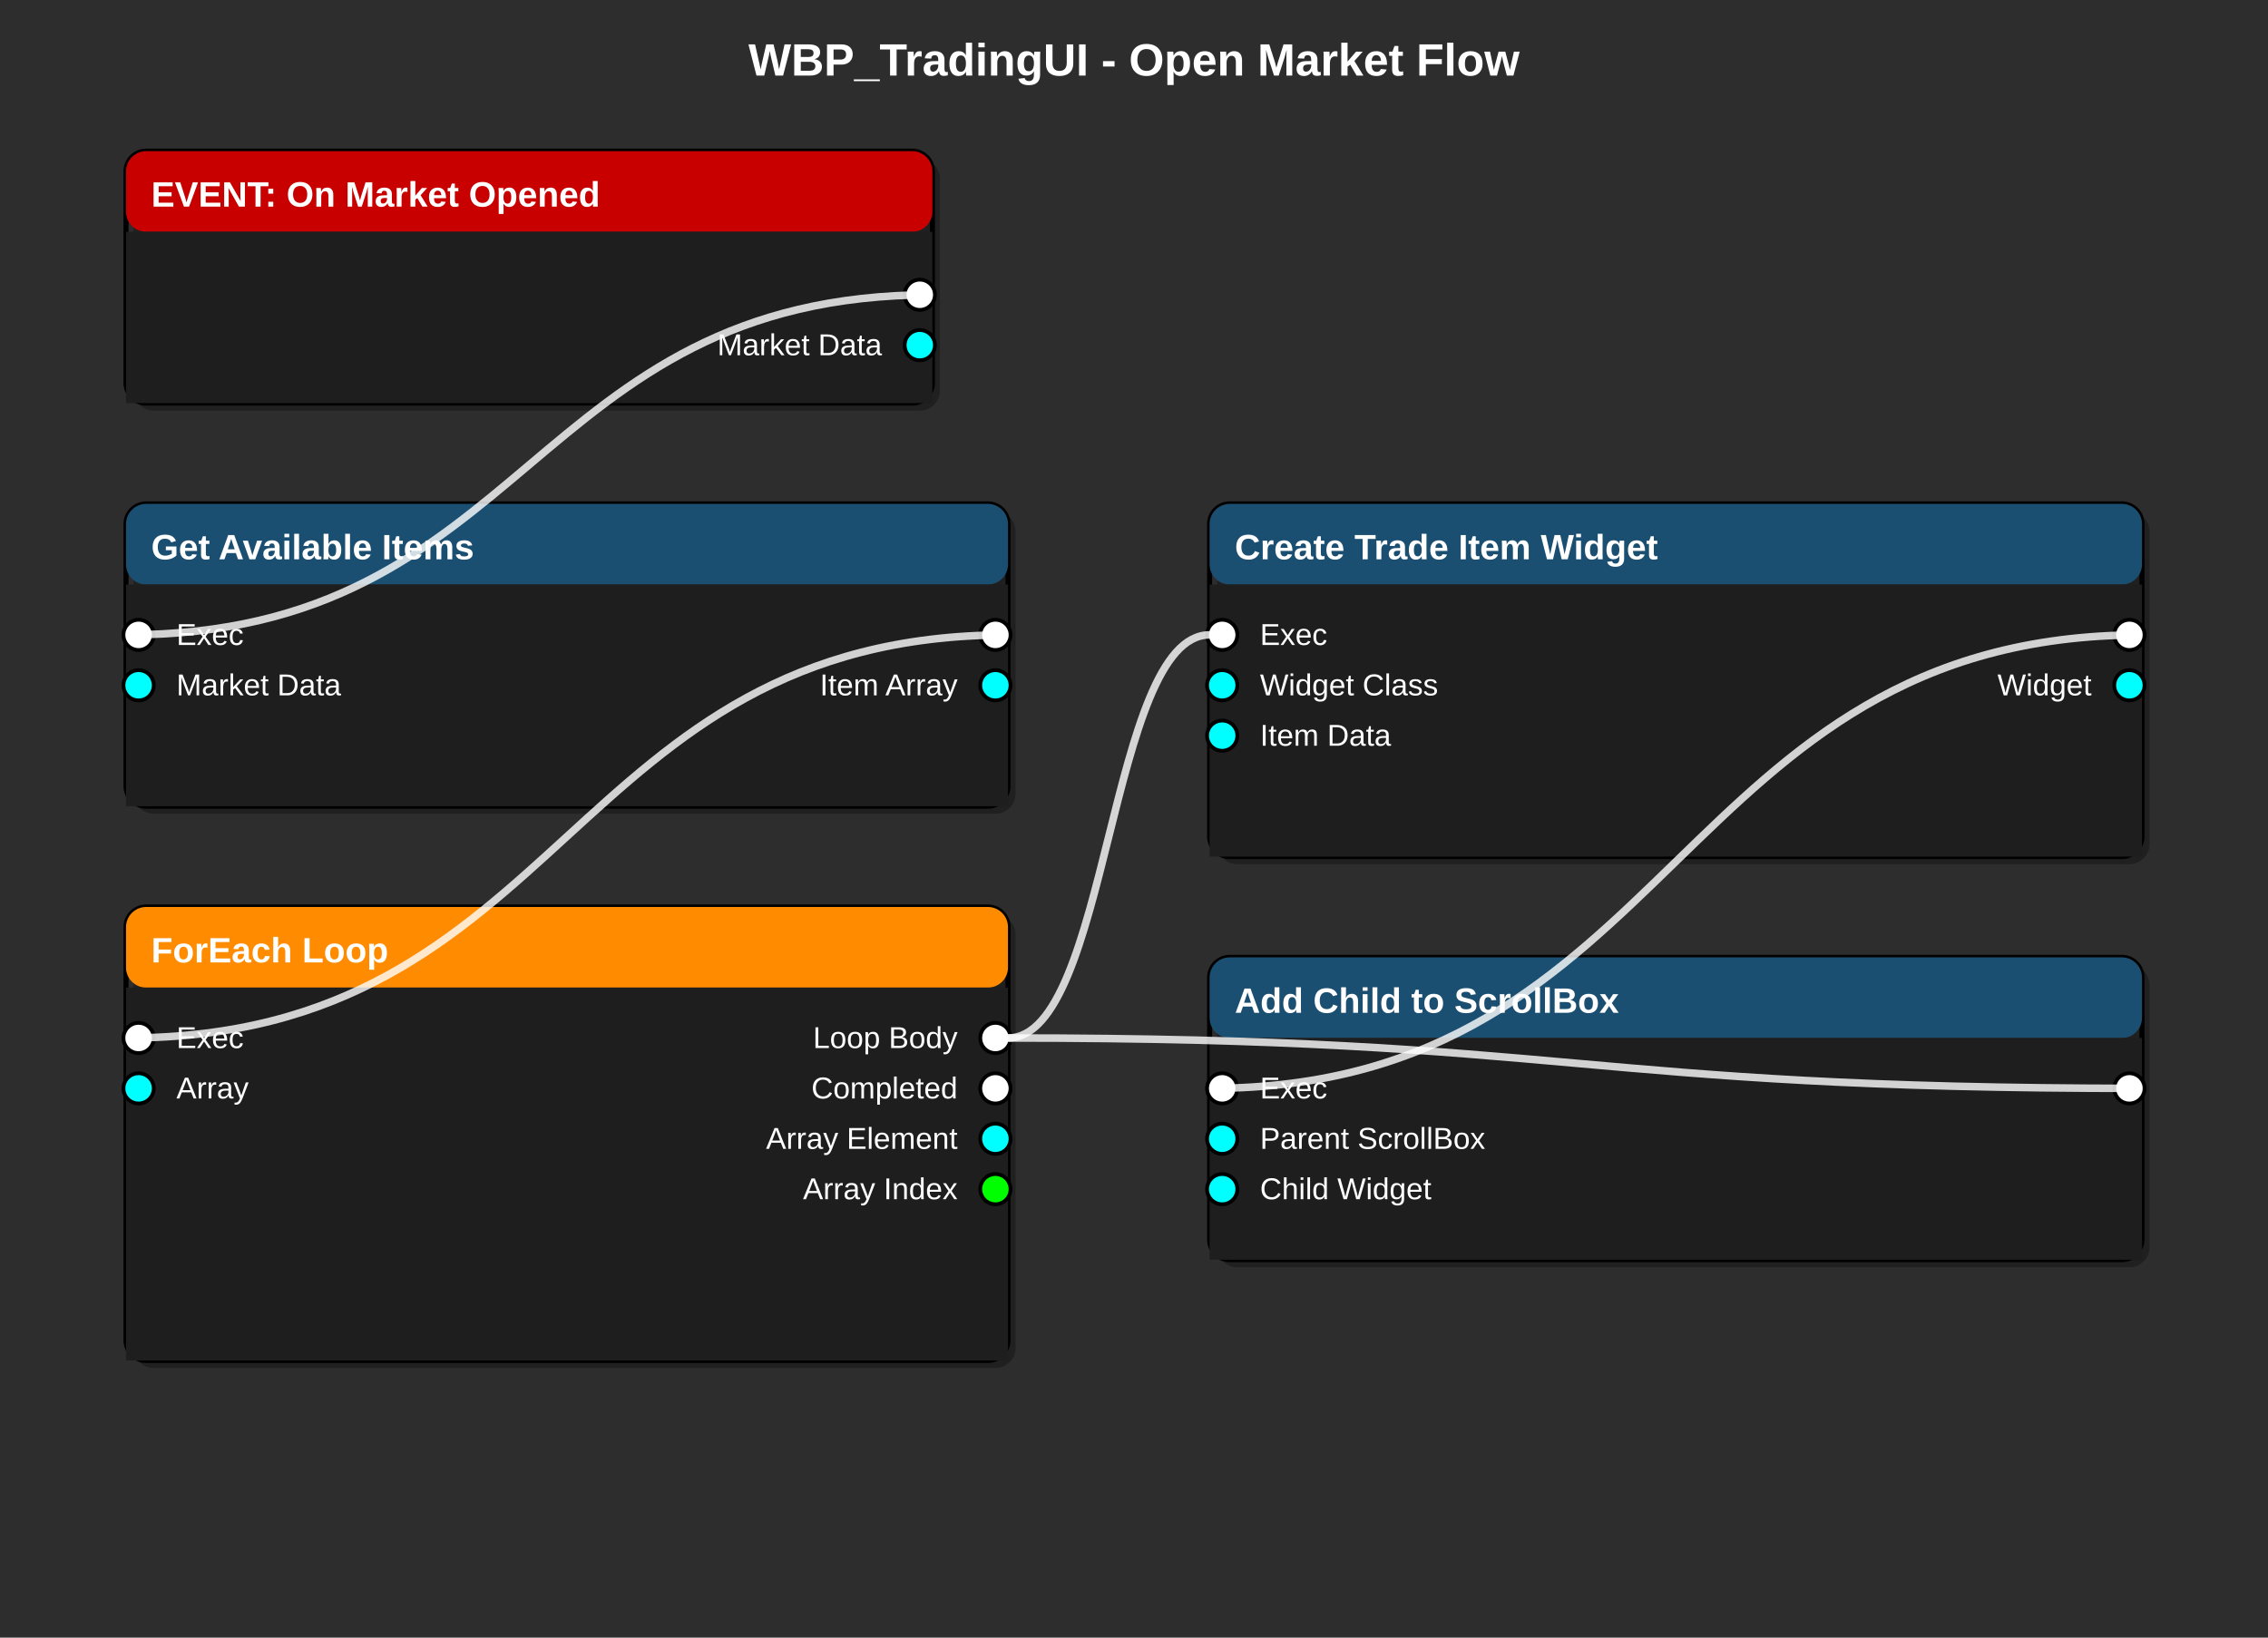
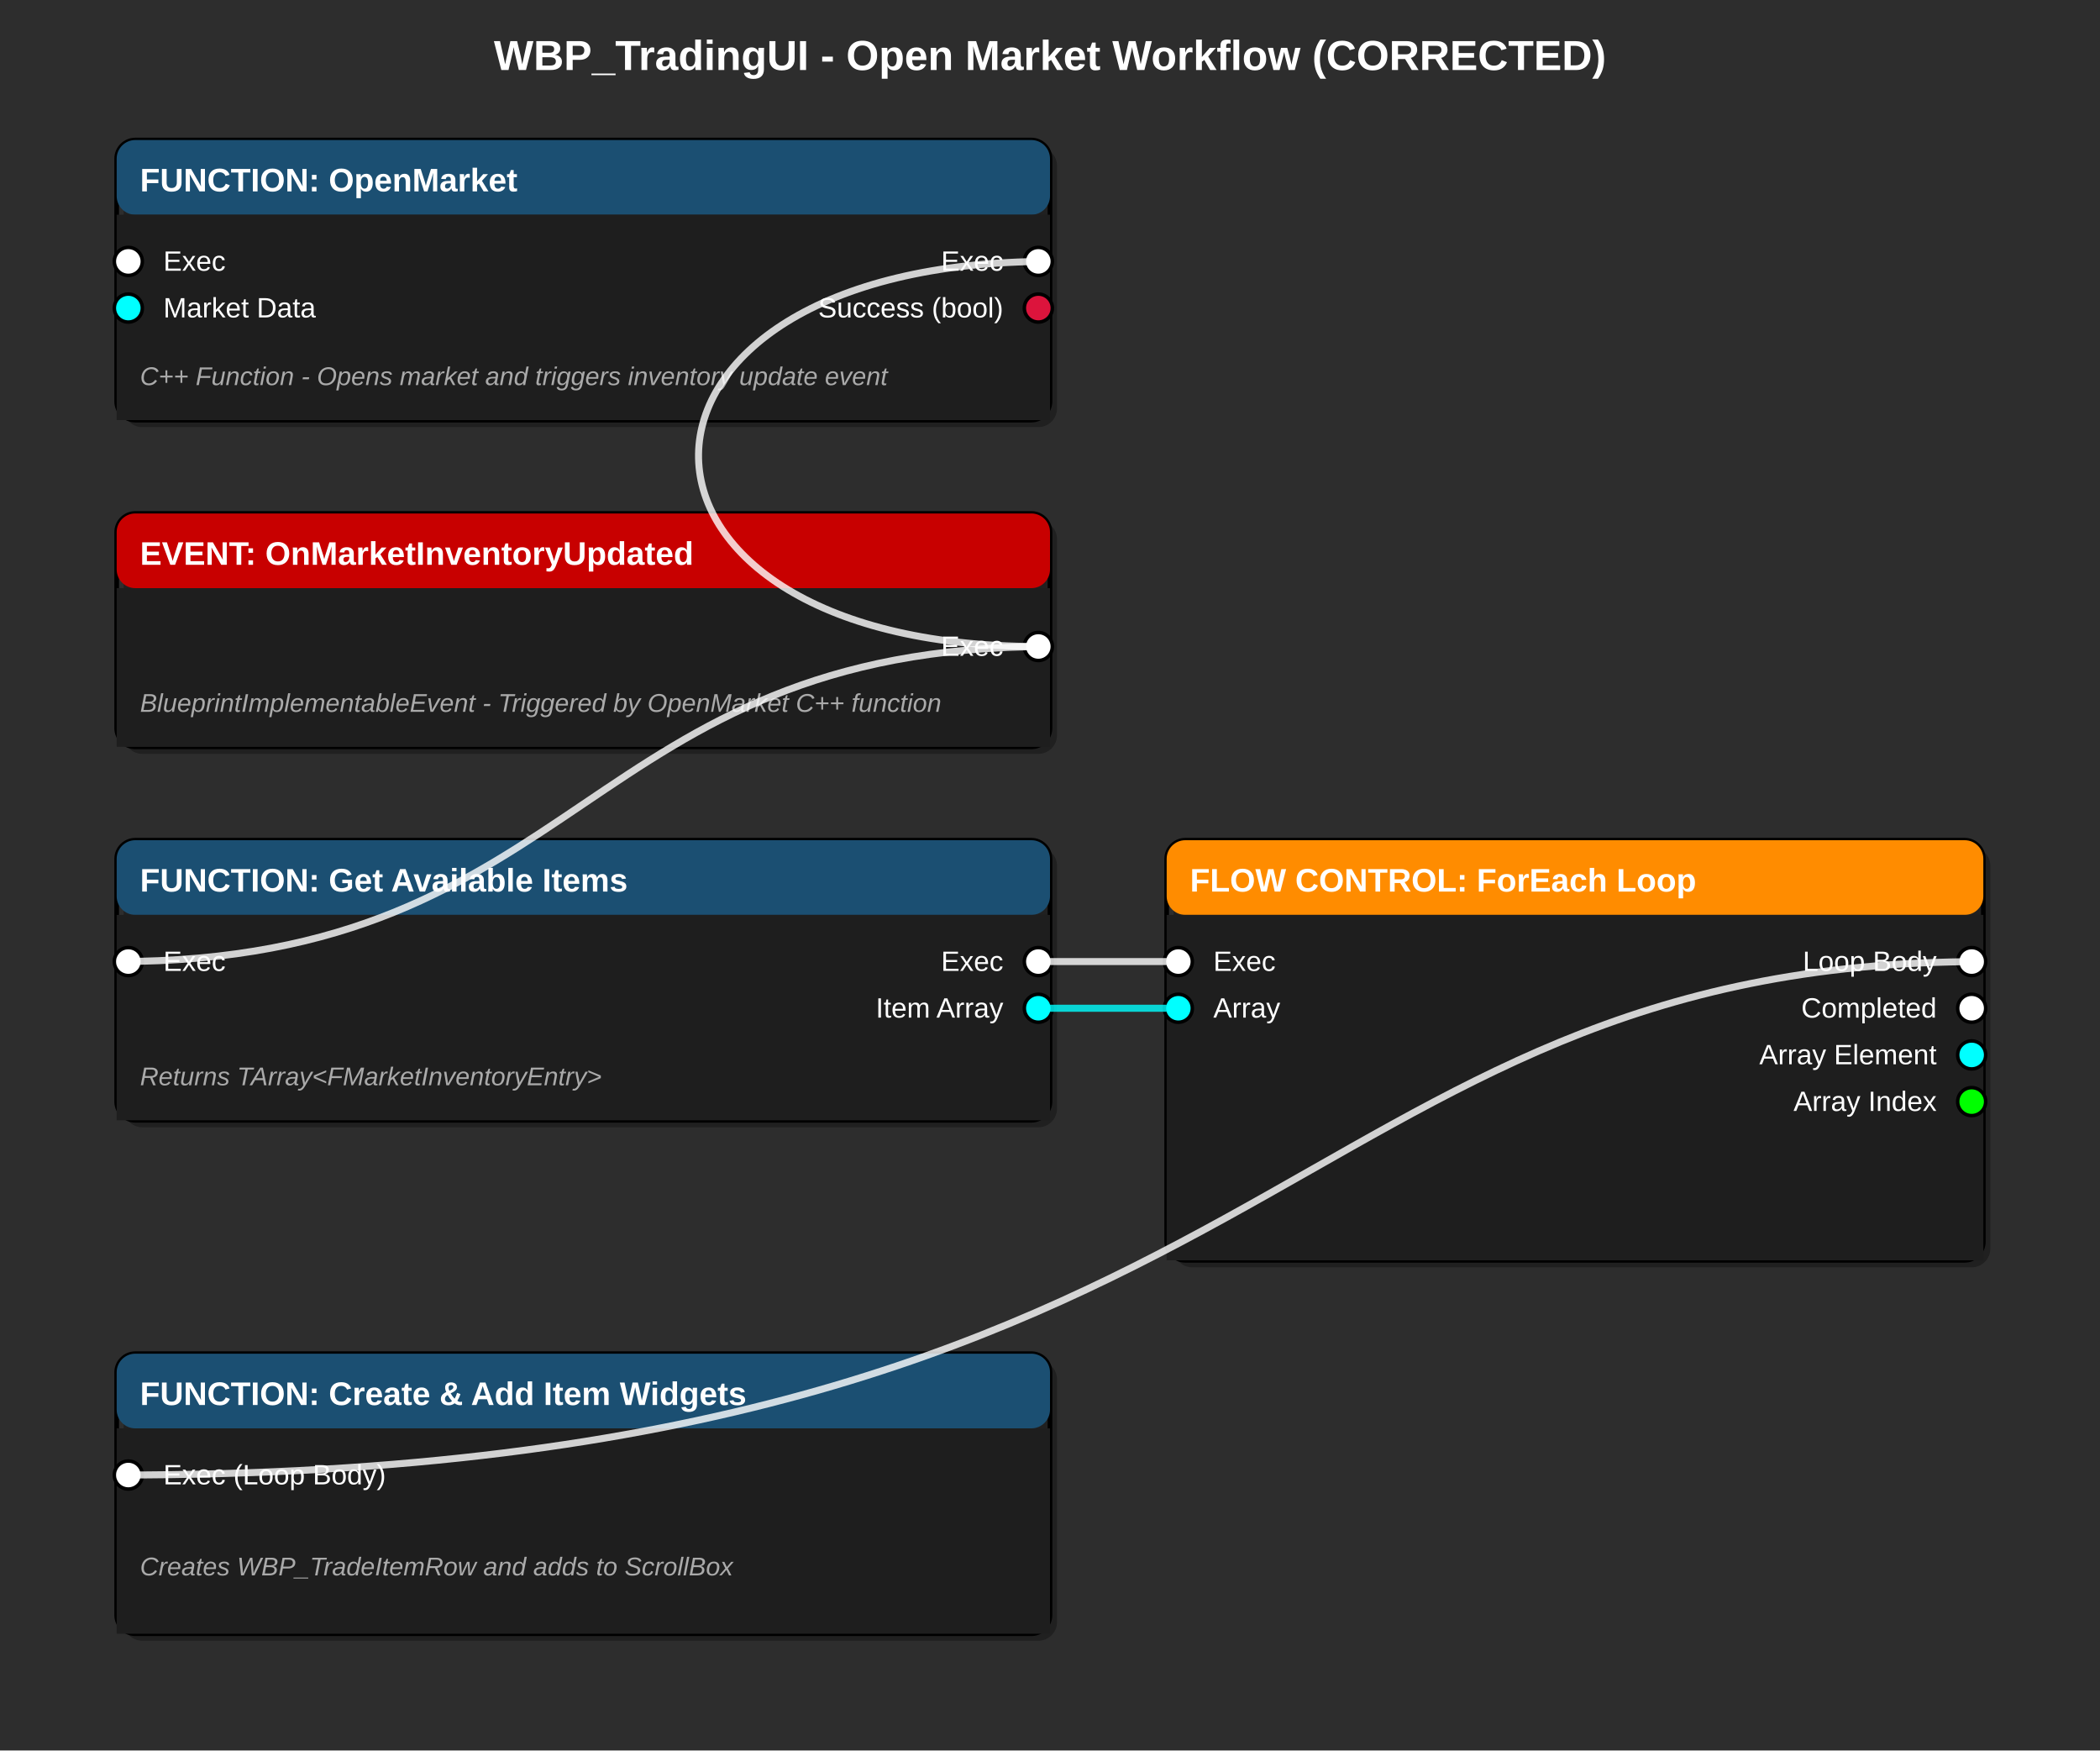
- <svg xmlns="http://www.w3.org/2000/svg" width="900" height="650" viewBox="0 0 900 650">
-   <rect width="900" height="650" fill="#2D2D2D" />
-   <text x="450" y="30" fill="#FFFFFF" font-family="Arial, sans-serif" font-size="18" font-weight="bold" text-anchor="middle">WBP_TradingUI - Open Market Flow</text>
-   <rect x="53" y="63" width="320" height="100" rx="8" fill="#000000" opacity="0.3" />
-   <rect x="50" y="60" width="320" height="100" rx="8" fill="none" stroke="#000000" stroke-width="2" />
-   <rect x="50" y="60" width="320" height="32" rx="8" fill="#C80000" />
-   <text x="60" y="82" fill="#FFFFFF" font-family="Arial, sans-serif" font-size="14" font-weight="bold">EVENT: On Market Opened</text>
-   <rect x="50" y="92" width="320" height="68" fill="#1E1E1E" />
-   <circle cx="365" cy="117" r="6" fill="#FFFFFF" stroke="#000000" stroke-width="1.5" />
-   <text x="350" y="121" fill="#FFFFFF" font-family="Arial, sans-serif" font-size="12" text-anchor="end" />
-   <circle cx="365" cy="137" r="6" fill="#00FFFF" stroke="#000000" stroke-width="1.5" />
-   <text x="350" y="141" fill="#FFFFFF" font-family="Arial, sans-serif" font-size="12" text-anchor="end">Market Data</text>
-   <rect x="53" y="203" width="350" height="120" rx="8" fill="#000000" opacity="0.3" />
-   <rect x="50" y="200" width="350" height="120" rx="8" fill="none" stroke="#000000" stroke-width="2" />
-   <rect x="50" y="200" width="350" height="32" rx="8" fill="#1B4F72" />
-   <text x="60" y="222" fill="#FFFFFF" font-family="Arial, sans-serif" font-size="14" font-weight="bold">Get Available Items</text>
-   <rect x="50" y="232" width="350" height="88" fill="#1E1E1E" />
-   <circle cx="55" cy="252" r="6" fill="#FFFFFF" stroke="#000000" stroke-width="1.5" />
-   <text x="70" y="256" fill="#FFFFFF" font-family="Arial, sans-serif" font-size="12" text-anchor="start">Exec</text>
-   <circle cx="55" cy="272" r="6" fill="#00FFFF" stroke="#000000" stroke-width="1.5" />
-   <text x="70" y="276" fill="#FFFFFF" font-family="Arial, sans-serif" font-size="12" text-anchor="start">Market Data</text>
-   <circle cx="395" cy="252" r="6" fill="#FFFFFF" stroke="#000000" stroke-width="1.5" />
-   <text x="380" y="256" fill="#FFFFFF" font-family="Arial, sans-serif" font-size="12" text-anchor="end" />
-   <circle cx="395" cy="272" r="6" fill="#00FFFF" stroke="#000000" stroke-width="1.5" />
-   <text x="380" y="276" fill="#FFFFFF" font-family="Arial, sans-serif" font-size="12" text-anchor="end">Item Array</text>
-   <rect x="53" y="363" width="350" height="180" rx="8" fill="#000000" opacity="0.3" />
-   <rect x="50" y="360" width="350" height="180" rx="8" fill="none" stroke="#000000" stroke-width="2" />
-   <rect x="50" y="360" width="350" height="32" rx="8" fill="#FF8C00" />
-   <text x="60" y="382" fill="#FFFFFF" font-family="Arial, sans-serif" font-size="14" font-weight="bold">ForEach Loop</text>
-   <rect x="50" y="392" width="350" height="148" fill="#1E1E1E" />
+ <svg xmlns="http://www.w3.org/2000/svg" width="900" height="750" viewBox="0 0 900 750">
+   <rect width="900" height="750" fill="#2D2D2D" />
+   <text x="450" y="30" fill="#FFFFFF" font-family="Arial, sans-serif" font-size="18" font-weight="bold" text-anchor="middle">WBP_TradingUI - Open Market Workflow (CORRECTED)</text>
+   <rect x="53" y="63" width="400" height="120" rx="8" fill="#000000" opacity="0.3" />
+   <rect x="50" y="60" width="400" height="120" rx="8" fill="none" stroke="#000000" stroke-width="2" />
+   <rect x="50" y="60" width="400" height="32" rx="8" fill="#1B4F72" />
+   <text x="60" y="82" fill="#FFFFFF" font-family="Arial, sans-serif" font-size="14" font-weight="bold">FUNCTION: OpenMarket</text>
+   <rect x="50" y="92" width="400" height="88" fill="#1E1E1E" />
+   <circle cx="55" cy="112" r="6" fill="#FFFFFF" stroke="#000000" stroke-width="1.5" />
+   <text x="70" y="116" fill="#FFFFFF" font-family="Arial, sans-serif" font-size="12" text-anchor="start">Exec</text>
+   <circle cx="55" cy="132" r="6" fill="#00FFFF" stroke="#000000" stroke-width="1.5" />
+   <text x="70" y="136" fill="#FFFFFF" font-family="Arial, sans-serif" font-size="12" text-anchor="start">Market Data</text>
+   <circle cx="445" cy="112" r="6" fill="#FFFFFF" stroke="#000000" stroke-width="1.5" />
+   <text x="430" y="116" fill="#FFFFFF" font-family="Arial, sans-serif" font-size="12" text-anchor="end">Exec</text>
+   <circle cx="445" cy="132" r="6" fill="#DC143C" stroke="#000000" stroke-width="1.5" />
+   <text x="430" y="136" fill="#FFFFFF" font-family="Arial, sans-serif" font-size="12" text-anchor="end">Success (bool)</text>
+   <text x="60" y="165" fill="#AAAAAA" font-family="Arial, sans-serif" font-size="11" font-style="italic">C++ Function - Opens market and triggers inventory update event</text>
+   <rect x="53" y="223" width="400" height="100" rx="8" fill="#000000" opacity="0.3" />
+   <rect x="50" y="220" width="400" height="100" rx="8" fill="none" stroke="#000000" stroke-width="2" />
+   <rect x="50" y="220" width="400" height="32" rx="8" fill="#C80000" />
+   <text x="60" y="242" fill="#FFFFFF" font-family="Arial, sans-serif" font-size="14" font-weight="bold">EVENT: OnMarketInventoryUpdated</text>
+   <rect x="50" y="252" width="400" height="68" fill="#1E1E1E" />
+   <circle cx="445" cy="277" r="6" fill="#FFFFFF" stroke="#000000" stroke-width="1.5" />
+   <text x="430" y="281" fill="#FFFFFF" font-family="Arial, sans-serif" font-size="12" text-anchor="end">Exec</text>
+   <text x="60" y="305" fill="#AAAAAA" font-family="Arial, sans-serif" font-size="11" font-style="italic">BlueprintImplementableEvent - Triggered by OpenMarket C++ function</text>
+   <rect x="53" y="363" width="400" height="120" rx="8" fill="#000000" opacity="0.3" />
+   <rect x="50" y="360" width="400" height="120" rx="8" fill="none" stroke="#000000" stroke-width="2" />
+   <rect x="50" y="360" width="400" height="32" rx="8" fill="#1B4F72" />
+   <text x="60" y="382" fill="#FFFFFF" font-family="Arial, sans-serif" font-size="14" font-weight="bold">FUNCTION: Get Available Items</text>
+   <rect x="50" y="392" width="400" height="88" fill="#1E1E1E" />
  <circle cx="55" cy="412" r="6" fill="#FFFFFF" stroke="#000000" stroke-width="1.5" />
  <text x="70" y="416" fill="#FFFFFF" font-family="Arial, sans-serif" font-size="12" text-anchor="start">Exec</text>
-   <circle cx="55" cy="432" r="6" fill="#00FFFF" stroke="#000000" stroke-width="1.5" />
-   <text x="70" y="436" fill="#FFFFFF" font-family="Arial, sans-serif" font-size="12" text-anchor="start">Array</text>
-   <circle cx="395" cy="412" r="6" fill="#FFFFFF" stroke="#000000" stroke-width="1.5" />
-   <text x="380" y="416" fill="#FFFFFF" font-family="Arial, sans-serif" font-size="12" text-anchor="end">Loop Body</text>
-   <circle cx="395" cy="432" r="6" fill="#FFFFFF" stroke="#000000" stroke-width="1.5" />
-   <text x="380" y="436" fill="#FFFFFF" font-family="Arial, sans-serif" font-size="12" text-anchor="end">Completed</text>
-   <circle cx="395" cy="452" r="6" fill="#00FFFF" stroke="#000000" stroke-width="1.5" />
-   <text x="380" y="456" fill="#FFFFFF" font-family="Arial, sans-serif" font-size="12" text-anchor="end">Array Element</text>
-   <circle cx="395" cy="472" r="6" fill="#00FF00" stroke="#000000" stroke-width="1.5" />
-   <text x="380" y="476" fill="#FFFFFF" font-family="Arial, sans-serif" font-size="12" text-anchor="end">Array Index</text>
-   <rect x="483" y="203" width="370" height="140" rx="8" fill="#000000" opacity="0.3" />
-   <rect x="480" y="200" width="370" height="140" rx="8" fill="none" stroke="#000000" stroke-width="2" />
-   <rect x="480" y="200" width="370" height="32" rx="8" fill="#1B4F72" />
-   <text x="490" y="222" fill="#FFFFFF" font-family="Arial, sans-serif" font-size="14" font-weight="bold">Create Trade Item Widget</text>
-   <rect x="480" y="232" width="370" height="108" fill="#1E1E1E" />
-   <circle cx="485" cy="252" r="6" fill="#FFFFFF" stroke="#000000" stroke-width="1.5" />
-   <text x="500" y="256" fill="#FFFFFF" font-family="Arial, sans-serif" font-size="12" text-anchor="start">Exec</text>
-   <circle cx="485" cy="272" r="6" fill="#00FFFF" stroke="#000000" stroke-width="1.5" />
-   <text x="500" y="276" fill="#FFFFFF" font-family="Arial, sans-serif" font-size="12" text-anchor="start">Widget Class</text>
-   <circle cx="485" cy="292" r="6" fill="#00FFFF" stroke="#000000" stroke-width="1.5" />
-   <text x="500" y="296" fill="#FFFFFF" font-family="Arial, sans-serif" font-size="12" text-anchor="start">Item Data</text>
-   <circle cx="845" cy="252" r="6" fill="#FFFFFF" stroke="#000000" stroke-width="1.5" />
-   <text x="830" y="256" fill="#FFFFFF" font-family="Arial, sans-serif" font-size="12" text-anchor="end" />
-   <circle cx="845" cy="272" r="6" fill="#00FFFF" stroke="#000000" stroke-width="1.5" />
-   <text x="830" y="276" fill="#FFFFFF" font-family="Arial, sans-serif" font-size="12" text-anchor="end">Widget</text>
-   <rect x="483" y="383" width="370" height="120" rx="8" fill="#000000" opacity="0.3" />
-   <rect x="480" y="380" width="370" height="120" rx="8" fill="none" stroke="#000000" stroke-width="2" />
-   <rect x="480" y="380" width="370" height="32" rx="8" fill="#1B4F72" />
-   <text x="490" y="402" fill="#FFFFFF" font-family="Arial, sans-serif" font-size="14" font-weight="bold">Add Child to ScrollBox</text>
-   <rect x="480" y="412" width="370" height="88" fill="#1E1E1E" />
-   <circle cx="485" cy="432" r="6" fill="#FFFFFF" stroke="#000000" stroke-width="1.5" />
-   <text x="500" y="436" fill="#FFFFFF" font-family="Arial, sans-serif" font-size="12" text-anchor="start">Exec</text>
-   <circle cx="485" cy="452" r="6" fill="#00FFFF" stroke="#000000" stroke-width="1.5" />
-   <text x="500" y="456" fill="#FFFFFF" font-family="Arial, sans-serif" font-size="12" text-anchor="start">Parent ScrollBox</text>
-   <circle cx="485" cy="472" r="6" fill="#00FFFF" stroke="#000000" stroke-width="1.5" />
-   <text x="500" y="476" fill="#FFFFFF" font-family="Arial, sans-serif" font-size="12" text-anchor="start">Child Widget</text>
+   <circle cx="445" cy="412" r="6" fill="#FFFFFF" stroke="#000000" stroke-width="1.5" />
+   <text x="430" y="416" fill="#FFFFFF" font-family="Arial, sans-serif" font-size="12" text-anchor="end">Exec</text>
+   <circle cx="445" cy="432" r="6" fill="#00FFFF" stroke="#000000" stroke-width="1.5" />
+   <text x="430" y="436" fill="#FFFFFF" font-family="Arial, sans-serif" font-size="12" text-anchor="end">Item Array</text>
+   <text x="60" y="465" fill="#AAAAAA" font-family="Arial, sans-serif" font-size="11" font-style="italic">Returns TArray&lt;FMarketInventoryEntry&gt;</text>
+   <rect x="503" y="363" width="350" height="180" rx="8" fill="#000000" opacity="0.3" />
+   <rect x="500" y="360" width="350" height="180" rx="8" fill="none" stroke="#000000" stroke-width="2" />
+   <rect x="500" y="360" width="350" height="32" rx="8" fill="#FF8C00" />
+   <text x="510" y="382" fill="#FFFFFF" font-family="Arial, sans-serif" font-size="14" font-weight="bold">FLOW CONTROL: ForEach Loop</text>
+   <rect x="500" y="392" width="350" height="148" fill="#1E1E1E" />
+   <circle cx="505" cy="412" r="6" fill="#FFFFFF" stroke="#000000" stroke-width="1.5" />
+   <text x="520" y="416" fill="#FFFFFF" font-family="Arial, sans-serif" font-size="12" text-anchor="start">Exec</text>
+   <circle cx="505" cy="432" r="6" fill="#00FFFF" stroke="#000000" stroke-width="1.5" />
+   <text x="520" y="436" fill="#FFFFFF" font-family="Arial, sans-serif" font-size="12" text-anchor="start">Array</text>
+   <circle cx="845" cy="412" r="6" fill="#FFFFFF" stroke="#000000" stroke-width="1.5" />
+   <text x="830" y="416" fill="#FFFFFF" font-family="Arial, sans-serif" font-size="12" text-anchor="end">Loop Body</text>
  <circle cx="845" cy="432" r="6" fill="#FFFFFF" stroke="#000000" stroke-width="1.5" />
-   <text x="830" y="436" fill="#FFFFFF" font-family="Arial, sans-serif" font-size="12" text-anchor="end" />
-   <path d="M 370 117 C 210.0 117, 210.0 252, 50 252" stroke="#FFFFFF" stroke-width="3" fill="none" opacity="0.8" />
-   <path d="M 400 252 C 225.0 252, 225.0 412, 50 412" stroke="#FFFFFF" stroke-width="3" fill="none" opacity="0.8" />
-   <path d="M 400 412 C 440.0 412, 440.0 252, 480 252" stroke="#FFFFFF" stroke-width="3" fill="none" opacity="0.8" />
-   <path d="M 850 252 C 665.0 252, 665.0 432, 480 432" stroke="#FFFFFF" stroke-width="3" fill="none" opacity="0.8" />
-   <path d="M 850 432 C 625.0 432, 625.0 412, 400 412" stroke="#FFFFFF" stroke-width="3" fill="none" opacity="0.8" />
+   <text x="830" y="436" fill="#FFFFFF" font-family="Arial, sans-serif" font-size="12" text-anchor="end">Completed</text>
+   <circle cx="845" cy="452" r="6" fill="#00FFFF" stroke="#000000" stroke-width="1.5" />
+   <text x="830" y="456" fill="#FFFFFF" font-family="Arial, sans-serif" font-size="12" text-anchor="end">Array Element</text>
+   <circle cx="845" cy="472" r="6" fill="#00FF00" stroke="#000000" stroke-width="1.5" />
+   <text x="830" y="476" fill="#FFFFFF" font-family="Arial, sans-serif" font-size="12" text-anchor="end">Array Index</text>
+   <rect x="53" y="583" width="400" height="120" rx="8" fill="#000000" opacity="0.3" />
+   <rect x="50" y="580" width="400" height="120" rx="8" fill="none" stroke="#000000" stroke-width="2" />
+   <rect x="50" y="580" width="400" height="32" rx="8" fill="#1B4F72" />
+   <text x="60" y="602" fill="#FFFFFF" font-family="Arial, sans-serif" font-size="14" font-weight="bold">FUNCTION: Create &amp; Add Item Widgets</text>
+   <rect x="50" y="612" width="400" height="88" fill="#1E1E1E" />
+   <circle cx="55" cy="632" r="6" fill="#FFFFFF" stroke="#000000" stroke-width="1.5" />
+   <text x="70" y="636" fill="#FFFFFF" font-family="Arial, sans-serif" font-size="12" text-anchor="start">Exec (Loop Body)</text>
+   <text x="60" y="675" fill="#AAAAAA" font-family="Arial, sans-serif" font-size="11" font-style="italic">Creates WBP_TradeItemRow and adds to ScrollBox</text>
+   <path d="M 450 112 C 250.0 112, 250.0 277, 445 277" stroke="#FFFFFF" stroke-width="3" fill="none" opacity="0.8" />
+   <path d="M 450 277 C 250.0 277, 250.0 412, 50 412" stroke="#FFFFFF" stroke-width="3" fill="none" opacity="0.8" />
+   <path d="M 450 412 C 475.0 412, 475.0 412, 500 412" stroke="#FFFFFF" stroke-width="3" fill="none" opacity="0.8" />
+   <path d="M 450 432 C 475.0 432, 475.0 432, 500 432" stroke="#00FFFF" stroke-width="3" fill="none" opacity="0.8" />
+   <path d="M 850 412 C 550.0 412, 550.0 632, 50 632" stroke="#FFFFFF" stroke-width="3" fill="none" opacity="0.8" />
</svg>
